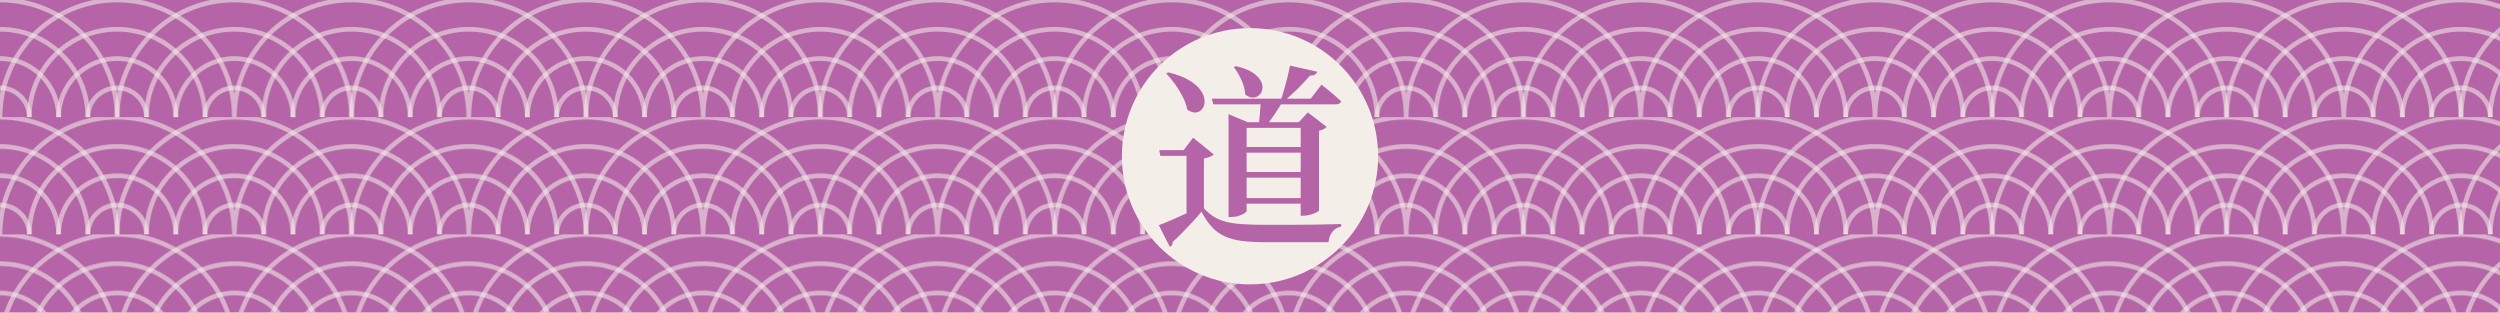
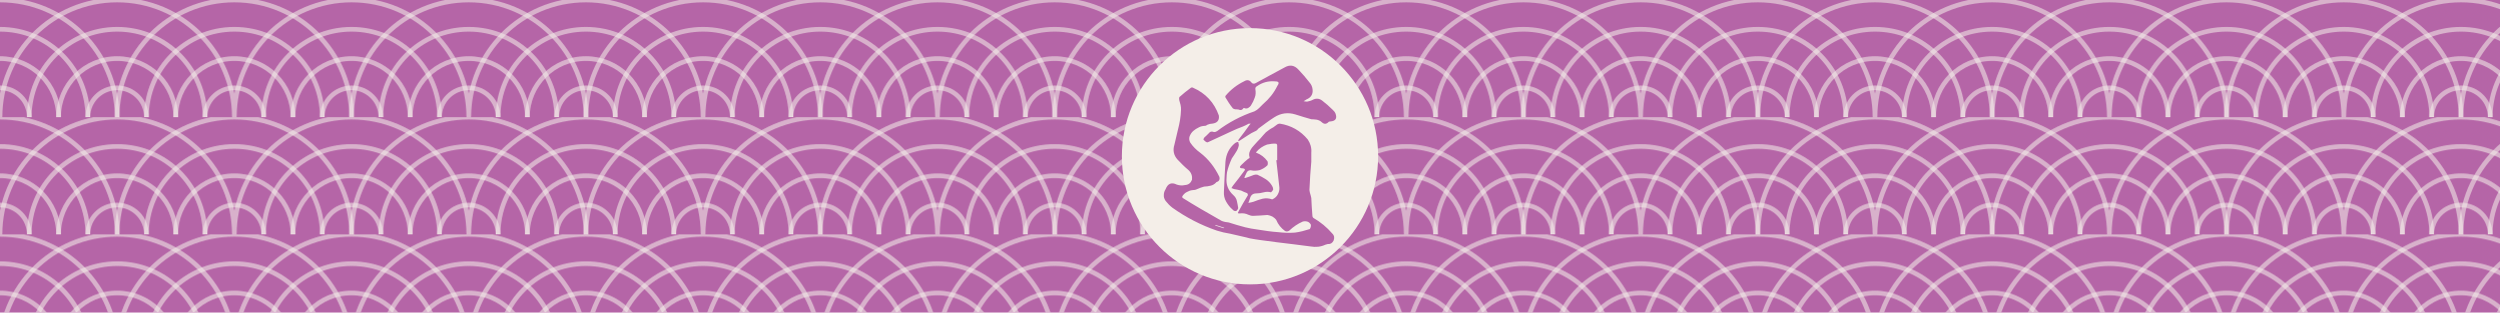
<svg xmlns="http://www.w3.org/2000/svg" viewBox="0 0 1600 200" preserveAspectRatio="xMidYMid slice">
  <defs>
    <pattern id="smas" width="150" height="75.0" patternUnits="userSpaceOnUse">
-       <g fill="none" stroke="#F4EEE8" stroke-opacity="0.55" stroke-width="3">
+       <g fill="none" stroke="#f4eee8" stroke-opacity="0.55" stroke-width="3">
        <circle cx="0" cy="75.0" r="75.0" />
        <circle cx="0" cy="75.0" r="56.25" />
        <circle cx="0" cy="75.0" r="37.5" />
        <circle cx="0" cy="75.0" r="18.75" />
        <circle cx="75.0" cy="75.0" r="75.0" />
        <circle cx="75.0" cy="75.0" r="56.25" />
        <circle cx="75.0" cy="75.0" r="37.5" />
        <circle cx="75.0" cy="75.0" r="18.75" />
        <circle cx="150" cy="75.0" r="75.0" />
        <circle cx="150" cy="75.0" r="56.25" />
        <circle cx="150" cy="75.0" r="37.5" />
        <circle cx="150" cy="75.0" r="18.75" />
      </g>
    </pattern>
  </defs>
-   <rect width="1600" height="200" fill="#B565A7" />
+   <rect width="1600" height="200" fill="#b565a7" />
  <rect width="1600" height="200" fill="url(#smas)" />
-   <circle cx="800" cy="100" r="82" fill="#F4EEE8" />
-   <path transform="translate(737.64,147.50) scale(0.1246,-0.1246)" d="M304.33 677.02H812.439L867.7 748.93Q867.7 748.93 877.75 740.89Q887.8 732.85 903.625 720.035Q919.45 707.22 936.785 692.405Q954.12 677.59 968.18 664.04Q964.67 648.04 941.65 648.04H312.33ZM427.23 844.22Q482.55 831.81 513.2 811.565Q543.85 791.32 555.625 769.015Q567.4 746.71 564.33 727.14Q561.26 707.57 547.885 695.275Q534.51 682.98 515.35 682.5Q496.19 682.02 475.54 699.14Q474.05 735.2 456.12 773.7Q438.19 812.2 417.76 838.73ZM760.809 556.04H750.809L797.64 606.38L894.2 531.96Q889.71 526.47 879.495 520.97Q869.28 515.47 854.79 512.47V102.95Q854.79 99.44 841.66 92.91Q828.53 86.38 810.34 81.095Q792.15 75.81 775.99 75.81H760.809ZM441.28 428.67H803.27V399.69H441.28ZM441.28 300.3H803.27V271.32H441.28ZM441.28 166.5H803.27V137.521H441.28ZM706.399 846.73 845.5 815.63Q839.521 795.1 808.01 795.08Q783.38 765.57 745.68 728.285Q707.98 691 671.33 661.49H655.96Q665.37 687.53 674.77 720.08Q684.17 752.63 692.57 786.17Q700.969 819.71 706.399 846.73ZM390.21 556.04V597.36L488.681 556.04H800.6V527.06H483.171V100.581Q483.171 95.541 471.796 88.225Q460.42 80.91 442.73 75.105Q425.04 69.3 404.84 69.3H390.21ZM263.81 113.32Q289.81 85.89 317.78 68.94Q345.75 51.99 381.485 43.521Q417.22 35.051 465.73 32.061Q514.24 29.071 580.81 29.071Q637.75 29.071 704.7 29.071Q771.65 29.071 839.875 30.071Q908.1 31.071 968.63 33.071V20.111Q911.15 6.95 903.62 -60.24Q858.74 -60.24 803.35 -60.24Q747.96 -60.24 690.58 -60.24Q633.2 -60.24 581.32 -60.24Q511.77 -60.24 461.005 -53.965Q410.24 -47.69 372.505 -30.875Q334.77 -14.06 305.79 16.815Q276.81 47.69 251.34 96.38Q230.32 70.77 203.31 41.66Q176.3 12.55 150.035 -14.05Q123.77 -40.65 102.75 -59.22Q103.73 -69.22 99.955 -74.73Q96.18 -80.24 88.67 -84.24L32.35 27.171Q61.41 38.131 101.49 55.316Q141.57 72.5 184.65 92.675Q227.73 112.85 263.81 130.79ZM263.81 369.94V116.3L174.379 64.9V383.04H40.31L34.31 412.53H159.359L208.19 476.48L314.36 390.49Q308.83 384.96 296.83 379.205Q284.83 373.45 263.81 369.94ZM79.72 812.24Q148 795.89 188.885 770.91Q229.77 745.93 248.025 718.625Q266.28 691.32 267.2 666.485Q268.12 641.65 255.725 625.09Q243.33 608.53 222.905 606.04Q202.479 603.55 178.299 620.69Q172.339 652.73 155.174 686.485Q138.01 720.24 115.61 751.495Q93.21 782.75 70.27 805.28ZM556.19 677.02H676.761Q665.171 656.51 648.796 630.51Q632.42 604.51 614.8 579.52Q597.18 554.53 581.06 536.04H544.43Q547.39 556.55 549.85 582.795Q552.31 609.04 554.015 634.285Q555.72 659.53 556.19 677.02Z" fill="#B565A7" />
+   <circle cx="800" cy="100" r="82" fill="#f4eee8" />
+   <path transform="translate(731.33,149.84) scale(0.14086,-0.14086)" d="M775 74C772 77 771 80 771 84C769 111 767 137 766 164C764 172 763 179 760 187C758 194 757 201 758 209C760 249 762 289 766 329V370C768 392 762 412 750 430C717 470 674 494 623 502C619 502 616 501 612 499L593 485C581 479 570 471 560 463C551 454 543 444 535 435C525 425 516 415 507 405C499 397 493 389 488 379C483 369 482 359 486 348C485 345 483 343 480 343C469 334 458 324 448 314C438 305 440 299 454 299C457 299 460 298 463 296C465 294 465 291 462 288C444 264 427 241 409 219C407 215 405 212 403 209C407 208 411 207 414 205C425 203 436 201 447 198C456 194 465 189 475 186C477 183 478 180 478 177C463 153 449 128 436 104L432 96C434 94 437 94 440 94C455 96 468 94 480 88C487 85 494 83 501 83C523 84 545 85 567 87C575 86 582 83 589 80C596 76 602 71 607 64C615 44 629 27 647 14C654 11 660 12 666 16C684 33 704 47 727 57C734 59 741 59 748 57C755 55 760 50 764 43C765 35 763 29 759 23C737 16 715 10 692 7C666 5 641 6 615 9C584 11 552 16 521 21C502 23 484 27 466 31C440 38 415 45 391 53C380 54 369 56 359 60C292 98 233 132 184 163C180 165 179 168 180 172C185 180 192 187 200 191C209 196 217 199 227 200C233 200 240 201 246 204C257 209 268 213 279 216C289 216 299 218 308 220C318 222 326 227 333 234C333 236 334 236 335 236C347 240 352 248 348 261C327 304 299 341 261 370C243 383 228 398 216 416C211 425 210 435 213 444C217 454 222 462 230 469C237 475 246 481 255 485C264 490 274 492 284 492C287 493 291 494 294 497C301 500 309 502 316 502C339 505 349 517 346 539C325 598 286 640 229 665C226 667 222 667 219 665C201 652 184 638 167 623C165 619 165 615 166 609C168 602 170 595 172 587C174 579 174 572 174 564C173 534 168 504 160 474C155 451 149 428 144 406C136 381 141 358 158 339C174 322 190 306 208 291C221 279 226 264 224 247C218 232 208 224 192 223C179 220 167 221 155 225C131 237 114 230 104 204C99 196 96 188 96 178C95 169 98 160 104 151C113 140 123 129 135 120C197 76 264 41 337 16C356 10 377 5 397 2C422 -4 446 -9 471 -15C475 -16 480 -17 486 -19C503 -22 519 -25 535 -27C585 -34 634 -40 685 -46L763 -56C786 -60 809 -58 830 -48C833 -47 837 -46 841 -45C853 -46 861 -41 867 -30C872 -18 871 -7 862 2C837 31 808 55 775 74ZM591 159C590 159 589 158 588 158C574 163 559 164 545 161C531 157 517 153 503 147C496 145 488 143 480 142C483 148 485 155 487 161C491 177 500 185 516 185C527 185 539 187 550 190C561 193 572 193 583 190C588 194 591 198 593 203C593 208 591 214 588 219C581 231 572 241 560 249C547 257 535 264 521 270C516 271 511 271 505 269C493 264 481 260 469 256C467 255 465 255 462 255C463 257 463 259 464 262C467 268 470 275 473 281C477 288 484 291 492 290C505 287 519 288 532 291C545 296 557 303 567 313C569 318 569 325 567 331C554 349 537 362 516 370C514 371 514 372 516 373C529 389 546 400 565 407C579 410 593 412 606 411C610 409 611 406 611 402V336H607L621 212C622 201 619 190 614 181C609 171 601 164 591 159ZM367 27 330 39C329 40 329 41 328 41H333C344 38 355 34 367 30C368 30 370 29 371 29ZM876 548C873 555 868 561 862 566C847 581 832 594 815 607C802 617 787 618 772 610C765 606 756 604 747 602C742 602 737 603 731 604C735 606 740 609 744 612C764 620 774 635 772 656C771 669 766 680 758 689C742 710 725 729 708 747C689 768 668 771 644 757C600 733 556 710 513 686C505 682 499 683 494 689C485 701 474 702 462 695C429 679 400 657 376 628C375 625 375 623 376 621C386 604 397 587 410 571C414 569 418 567 422 567C427 567 431 567 436 566C444 562 451 563 457 571C458 573 459 574 461 573C467 570 473 570 479 573C484 576 489 580 492 585C499 596 505 608 509 620C514 632 514 645 512 658C511 664 513 669 519 672C543 689 571 697 602 694C618 694 622 688 612 674C596 641 574 614 547 591C541 585 535 579 529 573C523 567 516 562 508 558C446 537 389 507 338 468C333 465 328 463 323 464C313 468 306 466 300 458C293 451 287 445 280 439C278 436 276 433 276 429C279 426 282 424 285 421C288 418 292 417 295 417C321 429 347 441 373 453C383 458 393 462 403 467C420 475 436 482 453 488C463 492 473 497 482 502H491L486 497C470 474 453 452 436 430C435 428 434 425 434 423C437 423 439 424 441 425C453 433 465 441 478 449C488 456 499 462 510 467C516 469 521 473 525 479C549 497 573 515 598 531C628 550 660 554 693 544C717 536 742 529 766 522C774 522 783 521 791 520C799 518 807 515 813 509C825 498 835 499 846 511C848 511 850 512 853 512C877 514 884 526 876 548ZM405 344C412 354 418 363 424 373C431 383 435 394 437 405C436 410 435 414 434 419C428 418 424 417 420 414C393 392 379 364 376 329C373 284 371 239 369 193C368 177 371 162 379 148C387 134 396 122 408 112C413 106 418 104 425 105C429 108 432 112 434 118C432 129 431 139 428 150C426 161 420 170 411 178C388 199 378 225 381 256C381 264 382 273 383 281C388 303 396 324 405 344Z" fill="#b565a7" />
</svg>
